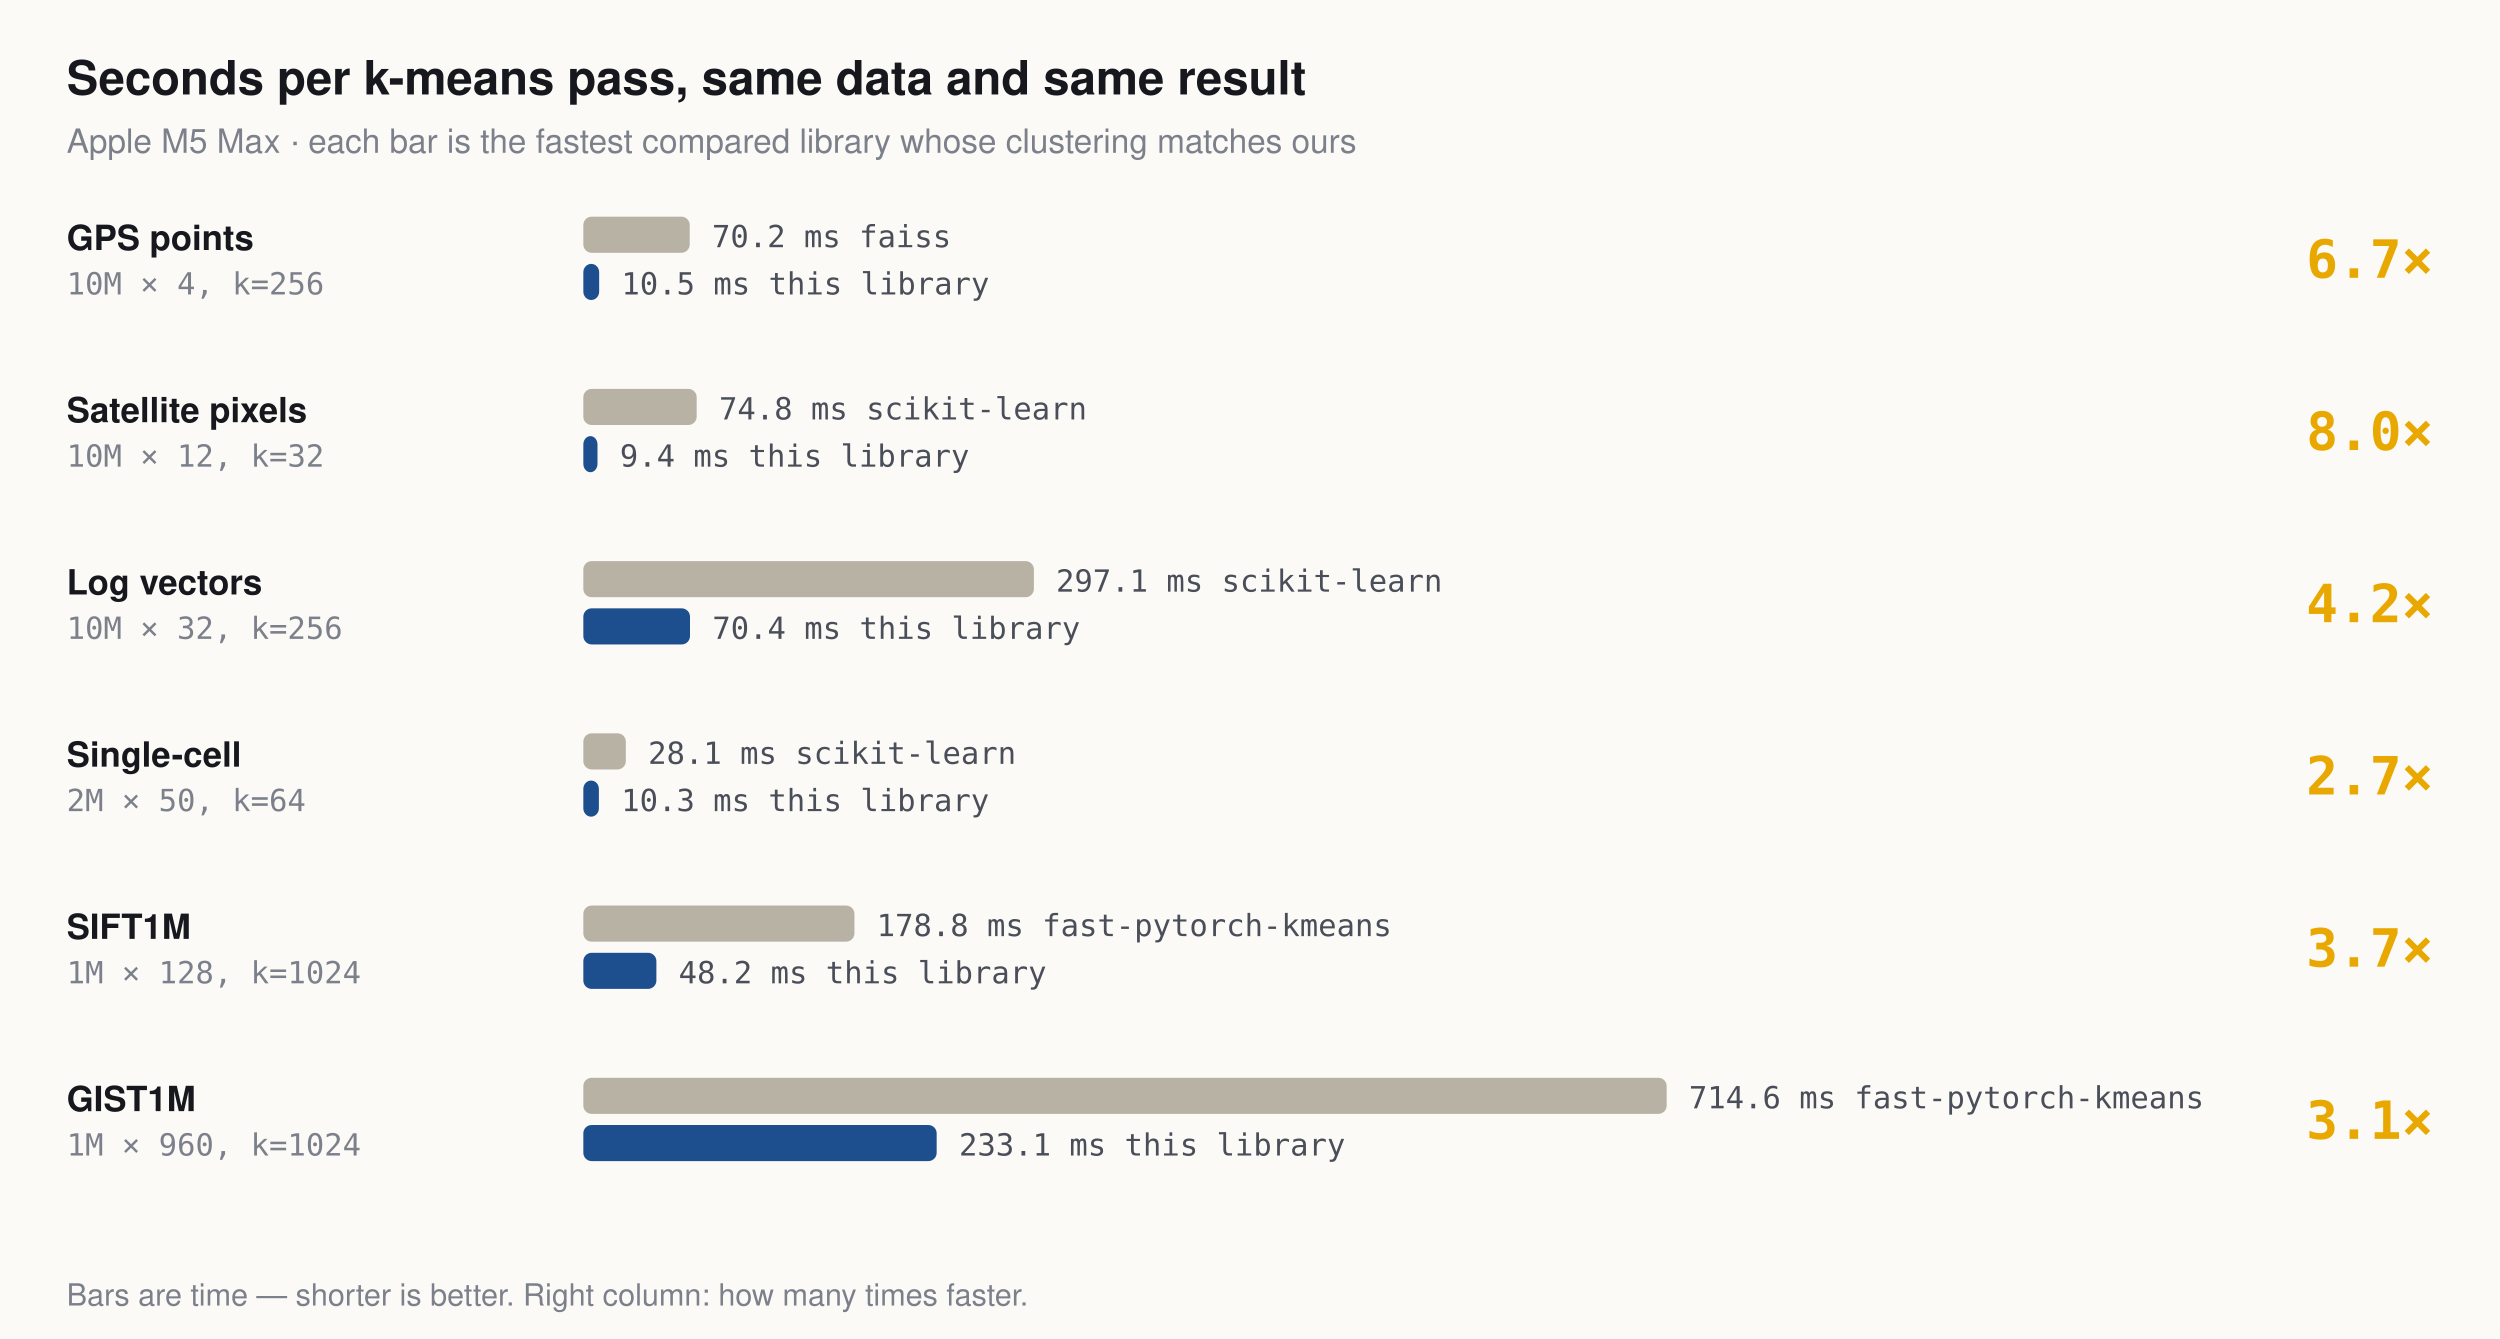
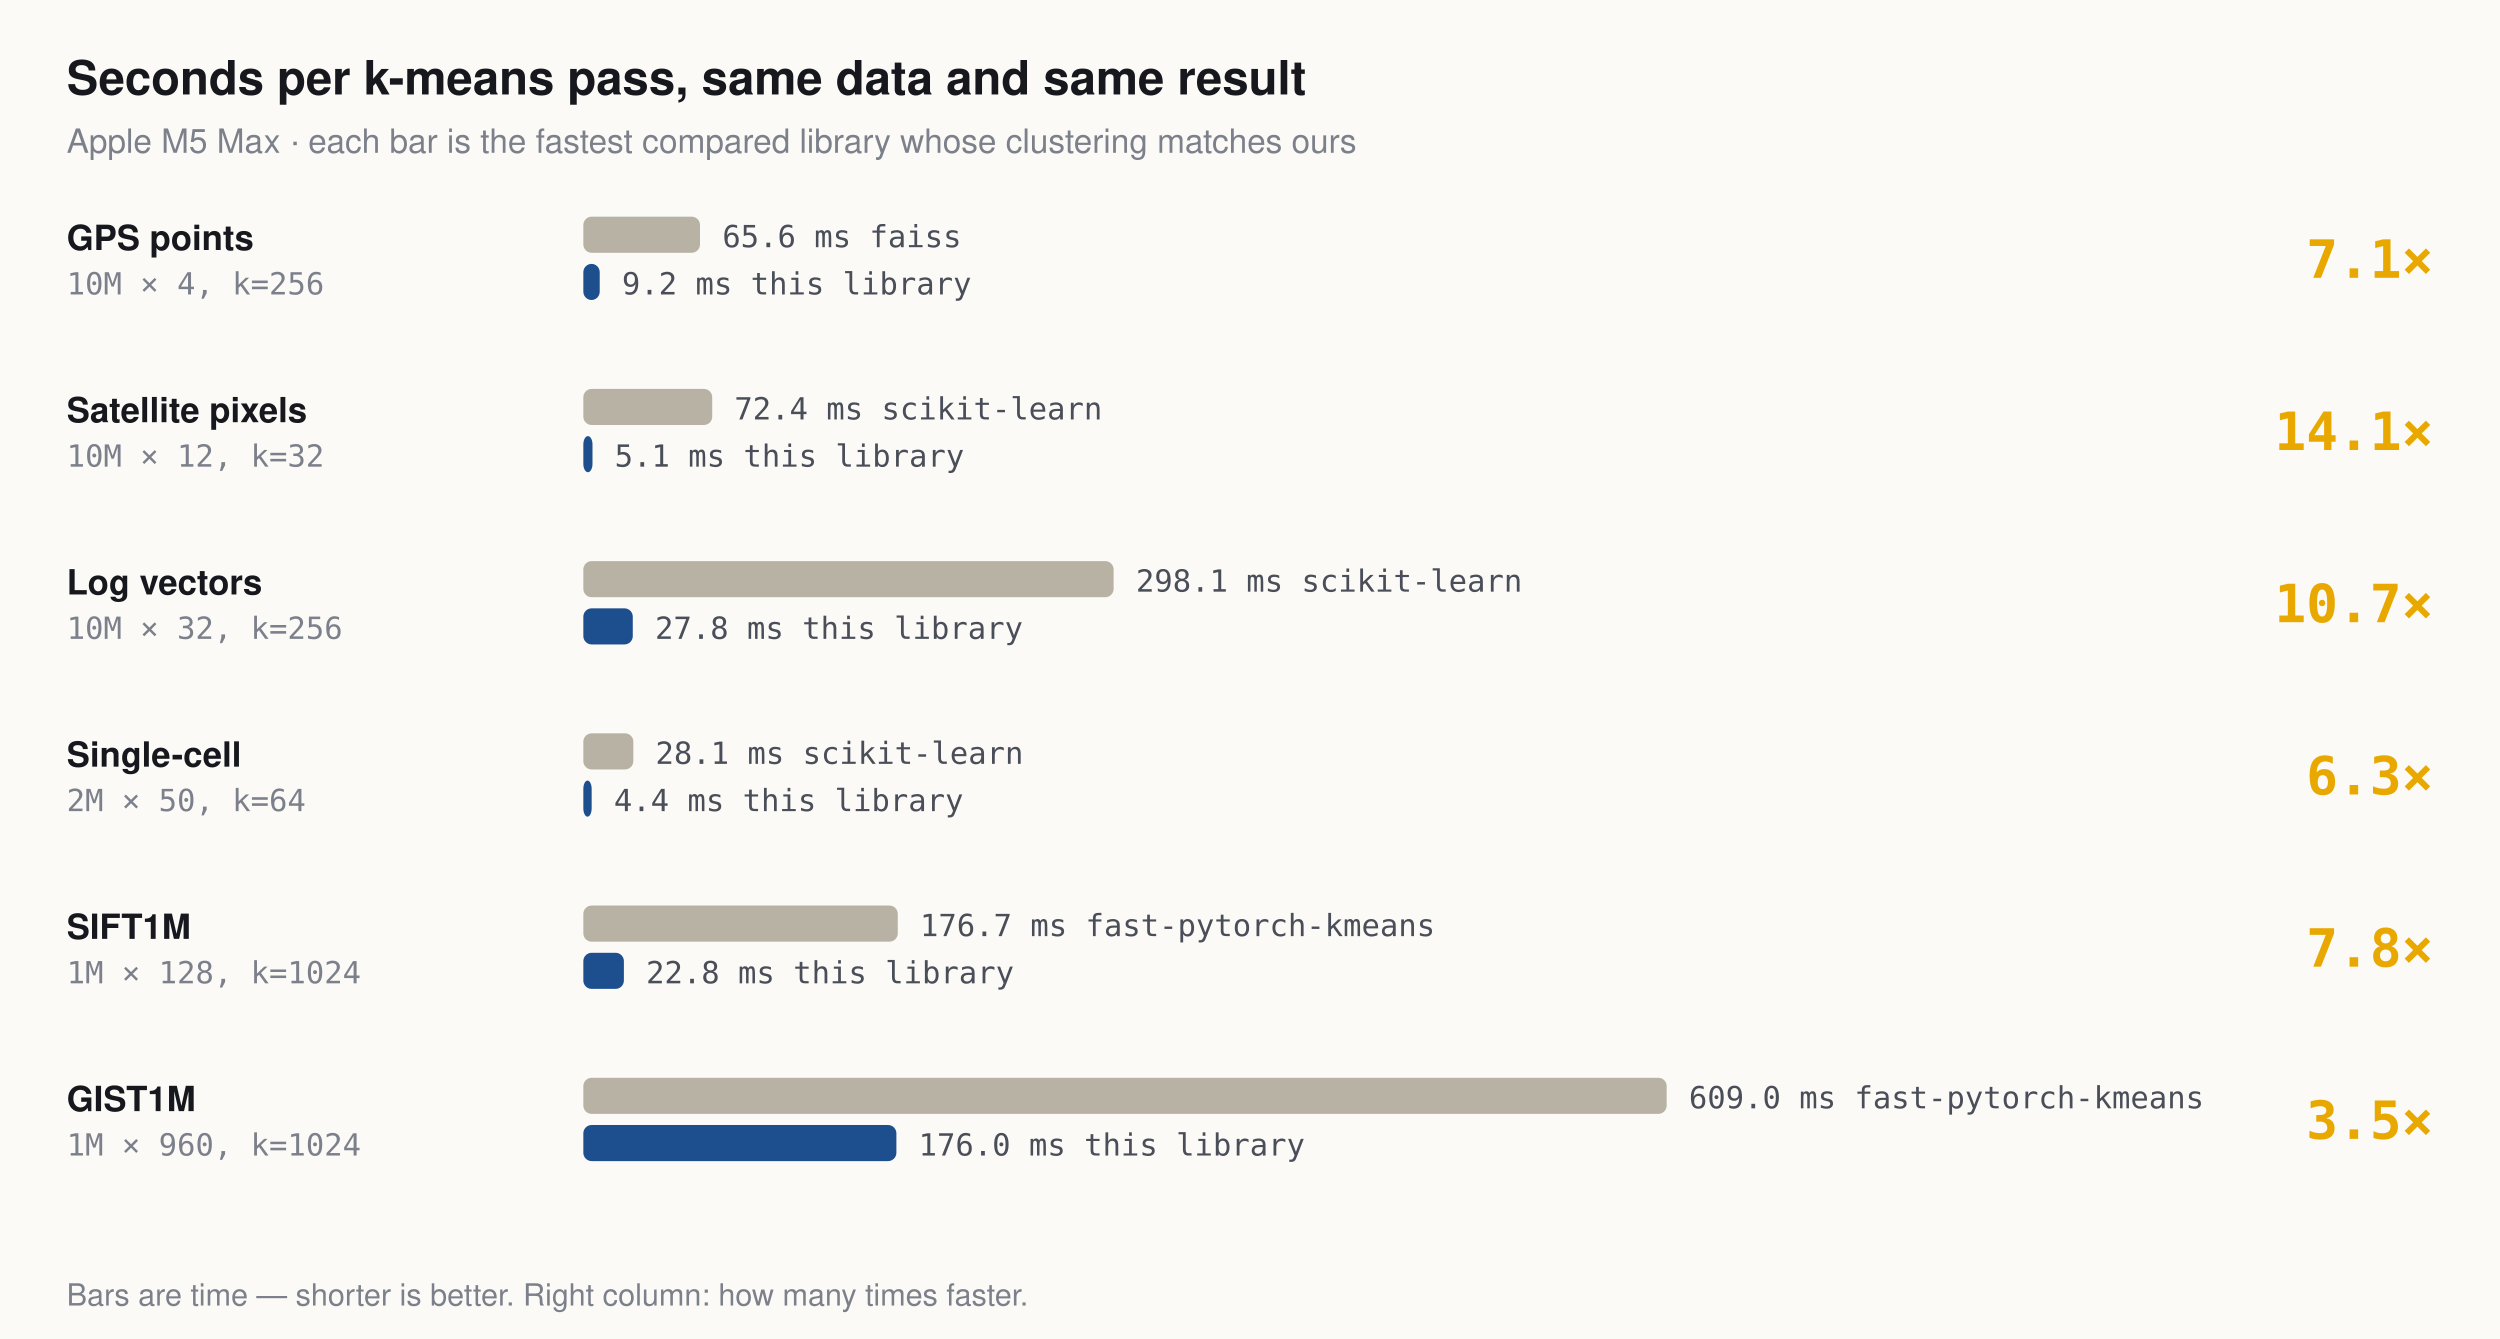
<svg xmlns="http://www.w3.org/2000/svg" viewBox="0 0 900 482" width="900" height="482" role="img" aria-label="k-means seconds per pass, this library versus the fastest compared library">
  <rect width="900" height="482" fill="#fbfaf7" />
  <text x="24" y="34" font-family="-apple-system, BlinkMacSystemFont, 'Segoe UI', Helvetica, Arial, sans-serif" font-size="17" fill="#16181d" text-anchor="start" font-weight="700">Seconds per k-means pass, same data and same result</text>
  <text x="24" y="55" font-family="-apple-system, BlinkMacSystemFont, 'Segoe UI', Helvetica, Arial, sans-serif" font-size="12" fill="#7c808b" text-anchor="start" font-weight="400">Apple M5 Max · each bar is the fastest compared library whose clustering matches ours</text>
  <text x="24" y="90" font-family="-apple-system, BlinkMacSystemFont, 'Segoe UI', Helvetica, Arial, sans-serif" font-size="12.5" fill="#16181d" text-anchor="start" font-weight="600">GPS points</text>
  <text x="24" y="106" font-family="ui-monospace, SFMono-Regular, Menlo, monospace" font-size="11" fill="#7c808b" text-anchor="start" font-weight="400">10M × 4, k=256</text>
-   <rect x="210" y="78" width="38.3" height="13" rx="3" fill="#b8b2a4" />
-   <text x="256.311" y="89" font-family="ui-monospace, SFMono-Regular, Menlo, monospace" font-size="11" fill="#4a4e58" text-anchor="start" font-weight="400">70.2 ms  faiss</text>
-   <rect x="210" y="95" width="5.7" height="13" rx="3" fill="#1d4f8f" />
-   <text x="223.707" y="106" font-family="ui-monospace, SFMono-Regular, Menlo, monospace" font-size="11" fill="#4a4e58" text-anchor="start" font-weight="400">10.5 ms  this library</text>
-   <text x="876" y="100" font-family="ui-monospace, SFMono-Regular, Menlo, monospace" font-size="19" fill="#e8a800" text-anchor="end" font-weight="700">6.7×</text>
+   <rect x="210" y="78" width="42.0" height="13" rx="3" fill="#b8b2a4" />
+   <text x="260.034" y="89" font-family="ui-monospace, SFMono-Regular, Menlo, monospace" font-size="11" fill="#4a4e58" text-anchor="start" font-weight="400">65.6 ms  faiss</text>
+   <rect x="210" y="95" width="5.9" height="13" rx="3" fill="#1d4f8f" />
+   <text x="223.892" y="106" font-family="ui-monospace, SFMono-Regular, Menlo, monospace" font-size="11" fill="#4a4e58" text-anchor="start" font-weight="400">9.2 ms  this library</text>
+   <text x="876" y="100" font-family="ui-monospace, SFMono-Regular, Menlo, monospace" font-size="19" fill="#e8a800" text-anchor="end" font-weight="700">7.1×</text>
  <text x="24" y="152" font-family="-apple-system, BlinkMacSystemFont, 'Segoe UI', Helvetica, Arial, sans-serif" font-size="12.5" fill="#16181d" text-anchor="start" font-weight="600">Satellite pixels</text>
  <text x="24" y="168" font-family="ui-monospace, SFMono-Regular, Menlo, monospace" font-size="11" fill="#7c808b" text-anchor="start" font-weight="400">10M × 12, k=32</text>
-   <rect x="210" y="140" width="40.8" height="13" rx="3" fill="#b8b2a4" />
-   <text x="258.838" y="151" font-family="ui-monospace, SFMono-Regular, Menlo, monospace" font-size="11" fill="#4a4e58" text-anchor="start" font-weight="400">74.8 ms  scikit-learn</text>
-   <rect x="210" y="157" width="5.1" height="13" rx="3" fill="#1d4f8f" />
-   <text x="223.136" y="168" font-family="ui-monospace, SFMono-Regular, Menlo, monospace" font-size="11" fill="#4a4e58" text-anchor="start" font-weight="400">9.4 ms  this library</text>
-   <text x="876" y="162" font-family="ui-monospace, SFMono-Regular, Menlo, monospace" font-size="19" fill="#e8a800" text-anchor="end" font-weight="700">8.0×</text>
+   <rect x="210" y="140" width="46.4" height="13" rx="3" fill="#b8b2a4" />
+   <text x="264.362" y="151" font-family="ui-monospace, SFMono-Regular, Menlo, monospace" font-size="11" fill="#4a4e58" text-anchor="start" font-weight="400">72.4 ms  scikit-learn</text>
+   <rect x="210" y="157" width="3.3" height="13" rx="3" fill="#1d4f8f" />
+   <text x="221.287" y="168" font-family="ui-monospace, SFMono-Regular, Menlo, monospace" font-size="11" fill="#4a4e58" text-anchor="start" font-weight="400">5.1 ms  this library</text>
+   <text x="876" y="162" font-family="ui-monospace, SFMono-Regular, Menlo, monospace" font-size="19" fill="#e8a800" text-anchor="end" font-weight="700">14.1×</text>
  <text x="24" y="214" font-family="-apple-system, BlinkMacSystemFont, 'Segoe UI', Helvetica, Arial, sans-serif" font-size="12.5" fill="#16181d" text-anchor="start" font-weight="600">Log vectors</text>
  <text x="24" y="230" font-family="ui-monospace, SFMono-Regular, Menlo, monospace" font-size="11" fill="#7c808b" text-anchor="start" font-weight="400">10M × 32, k=256</text>
-   <rect x="210" y="202" width="162.2" height="13" rx="3" fill="#b8b2a4" />
-   <text x="380.165" y="213" font-family="ui-monospace, SFMono-Regular, Menlo, monospace" font-size="11" fill="#4a4e58" text-anchor="start" font-weight="400">297.1 ms  scikit-learn</text>
-   <rect x="210" y="219" width="38.4" height="13" rx="3" fill="#1d4f8f" />
-   <text x="256.428" y="230" font-family="ui-monospace, SFMono-Regular, Menlo, monospace" font-size="11" fill="#4a4e58" text-anchor="start" font-weight="400">70.4 ms  this library</text>
-   <text x="876" y="224" font-family="ui-monospace, SFMono-Regular, Menlo, monospace" font-size="19" fill="#e8a800" text-anchor="end" font-weight="700">4.2×</text>
+   <rect x="210" y="202" width="190.9" height="13" rx="3" fill="#b8b2a4" />
+   <text x="408.935" y="213" font-family="ui-monospace, SFMono-Regular, Menlo, monospace" font-size="11" fill="#4a4e58" text-anchor="start" font-weight="400">298.1 ms  scikit-learn</text>
+   <rect x="210" y="219" width="17.8" height="13" rx="3" fill="#1d4f8f" />
+   <text x="235.811" y="230" font-family="ui-monospace, SFMono-Regular, Menlo, monospace" font-size="11" fill="#4a4e58" text-anchor="start" font-weight="400">27.8 ms  this library</text>
+   <text x="876" y="224" font-family="ui-monospace, SFMono-Regular, Menlo, monospace" font-size="19" fill="#e8a800" text-anchor="end" font-weight="700">10.7×</text>
  <text x="24" y="276" font-family="-apple-system, BlinkMacSystemFont, 'Segoe UI', Helvetica, Arial, sans-serif" font-size="12.5" fill="#16181d" text-anchor="start" font-weight="600">Single-cell</text>
  <text x="24" y="292" font-family="ui-monospace, SFMono-Regular, Menlo, monospace" font-size="11" fill="#7c808b" text-anchor="start" font-weight="400">2M × 50, k=64</text>
-   <rect x="210" y="264" width="15.3" height="13" rx="3" fill="#b8b2a4" />
-   <text x="233.332" y="275" font-family="ui-monospace, SFMono-Regular, Menlo, monospace" font-size="11" fill="#4a4e58" text-anchor="start" font-weight="400">28.1 ms  scikit-learn</text>
-   <rect x="210" y="281" width="5.6" height="13" rx="3" fill="#1d4f8f" />
-   <text x="223.643" y="292" font-family="ui-monospace, SFMono-Regular, Menlo, monospace" font-size="11" fill="#4a4e58" text-anchor="start" font-weight="400">10.3 ms  this library</text>
-   <text x="876" y="286" font-family="ui-monospace, SFMono-Regular, Menlo, monospace" font-size="19" fill="#e8a800" text-anchor="end" font-weight="700">2.7×</text>
+   <rect x="210" y="264" width="18.0" height="13" rx="3" fill="#b8b2a4" />
+   <text x="235.97" y="275" font-family="ui-monospace, SFMono-Regular, Menlo, monospace" font-size="11" fill="#4a4e58" text-anchor="start" font-weight="400">28.1 ms  scikit-learn</text>
+   <rect x="210" y="281" width="3.0" height="13" rx="3" fill="#1d4f8f" />
+   <text x="221" y="292" font-family="ui-monospace, SFMono-Regular, Menlo, monospace" font-size="11" fill="#4a4e58" text-anchor="start" font-weight="400">4.4 ms  this library</text>
+   <text x="876" y="286" font-family="ui-monospace, SFMono-Regular, Menlo, monospace" font-size="19" fill="#e8a800" text-anchor="end" font-weight="700">6.3×</text>
  <text x="24" y="338" font-family="-apple-system, BlinkMacSystemFont, 'Segoe UI', Helvetica, Arial, sans-serif" font-size="12.5" fill="#16181d" text-anchor="start" font-weight="600">SIFT1M</text>
  <text x="24" y="354" font-family="ui-monospace, SFMono-Regular, Menlo, monospace" font-size="11" fill="#7c808b" text-anchor="start" font-weight="400">1M × 128, k=1024</text>
-   <rect x="210" y="326" width="97.6" height="13" rx="3" fill="#b8b2a4" />
-   <text x="315.597" y="337" font-family="ui-monospace, SFMono-Regular, Menlo, monospace" font-size="11" fill="#4a4e58" text-anchor="start" font-weight="400">178.8 ms  fast-pytorch-kmeans</text>
-   <rect x="210" y="343" width="26.3" height="13" rx="3" fill="#1d4f8f" />
-   <text x="244.306" y="354" font-family="ui-monospace, SFMono-Regular, Menlo, monospace" font-size="11" fill="#4a4e58" text-anchor="start" font-weight="400">48.2 ms  this library</text>
-   <text x="876" y="348" font-family="ui-monospace, SFMono-Regular, Menlo, monospace" font-size="19" fill="#e8a800" text-anchor="end" font-weight="700">3.7×</text>
+   <rect x="210" y="326" width="113.2" height="13" rx="3" fill="#b8b2a4" />
+   <text x="331.196" y="337" font-family="ui-monospace, SFMono-Regular, Menlo, monospace" font-size="11" fill="#4a4e58" text-anchor="start" font-weight="400">176.7 ms  fast-pytorch-kmeans</text>
+   <rect x="210" y="343" width="14.6" height="13" rx="3" fill="#1d4f8f" />
+   <text x="232.581" y="354" font-family="ui-monospace, SFMono-Regular, Menlo, monospace" font-size="11" fill="#4a4e58" text-anchor="start" font-weight="400">22.8 ms  this library</text>
+   <text x="876" y="348" font-family="ui-monospace, SFMono-Regular, Menlo, monospace" font-size="19" fill="#e8a800" text-anchor="end" font-weight="700">7.8×</text>
  <text x="24" y="400" font-family="-apple-system, BlinkMacSystemFont, 'Segoe UI', Helvetica, Arial, sans-serif" font-size="12.5" fill="#16181d" text-anchor="start" font-weight="600">GIST1M</text>
  <text x="24" y="416" font-family="ui-monospace, SFMono-Regular, Menlo, monospace" font-size="11" fill="#7c808b" text-anchor="start" font-weight="400">1M × 960, k=1024</text>
  <rect x="210" y="388" width="390.0" height="13" rx="3" fill="#b8b2a4" />
-   <text x="608.0" y="399" font-family="ui-monospace, SFMono-Regular, Menlo, monospace" font-size="11" fill="#4a4e58" text-anchor="start" font-weight="400">714.6 ms  fast-pytorch-kmeans</text>
-   <rect x="210" y="405" width="127.2" height="13" rx="3" fill="#1d4f8f" />
-   <text x="345.24" y="416" font-family="ui-monospace, SFMono-Regular, Menlo, monospace" font-size="11" fill="#4a4e58" text-anchor="start" font-weight="400">233.1 ms  this library</text>
-   <text x="876" y="410" font-family="ui-monospace, SFMono-Regular, Menlo, monospace" font-size="19" fill="#e8a800" text-anchor="end" font-weight="700">3.1×</text>
+   <text x="608.0" y="399" font-family="ui-monospace, SFMono-Regular, Menlo, monospace" font-size="11" fill="#4a4e58" text-anchor="start" font-weight="400">609.0 ms  fast-pytorch-kmeans</text>
+   <rect x="210" y="405" width="112.7" height="13" rx="3" fill="#1d4f8f" />
+   <text x="330.692" y="416" font-family="ui-monospace, SFMono-Regular, Menlo, monospace" font-size="11" fill="#4a4e58" text-anchor="start" font-weight="400">176.0 ms  this library</text>
+   <text x="876" y="410" font-family="ui-monospace, SFMono-Regular, Menlo, monospace" font-size="19" fill="#e8a800" text-anchor="end" font-weight="700">3.5×</text>
  <text x="24" y="470" font-family="-apple-system, BlinkMacSystemFont, 'Segoe UI', Helvetica, Arial, sans-serif" font-size="11" fill="#7c808b" text-anchor="start" font-weight="400">Bars are time — shorter is better. Right column: how many times faster.</text>
</svg>
